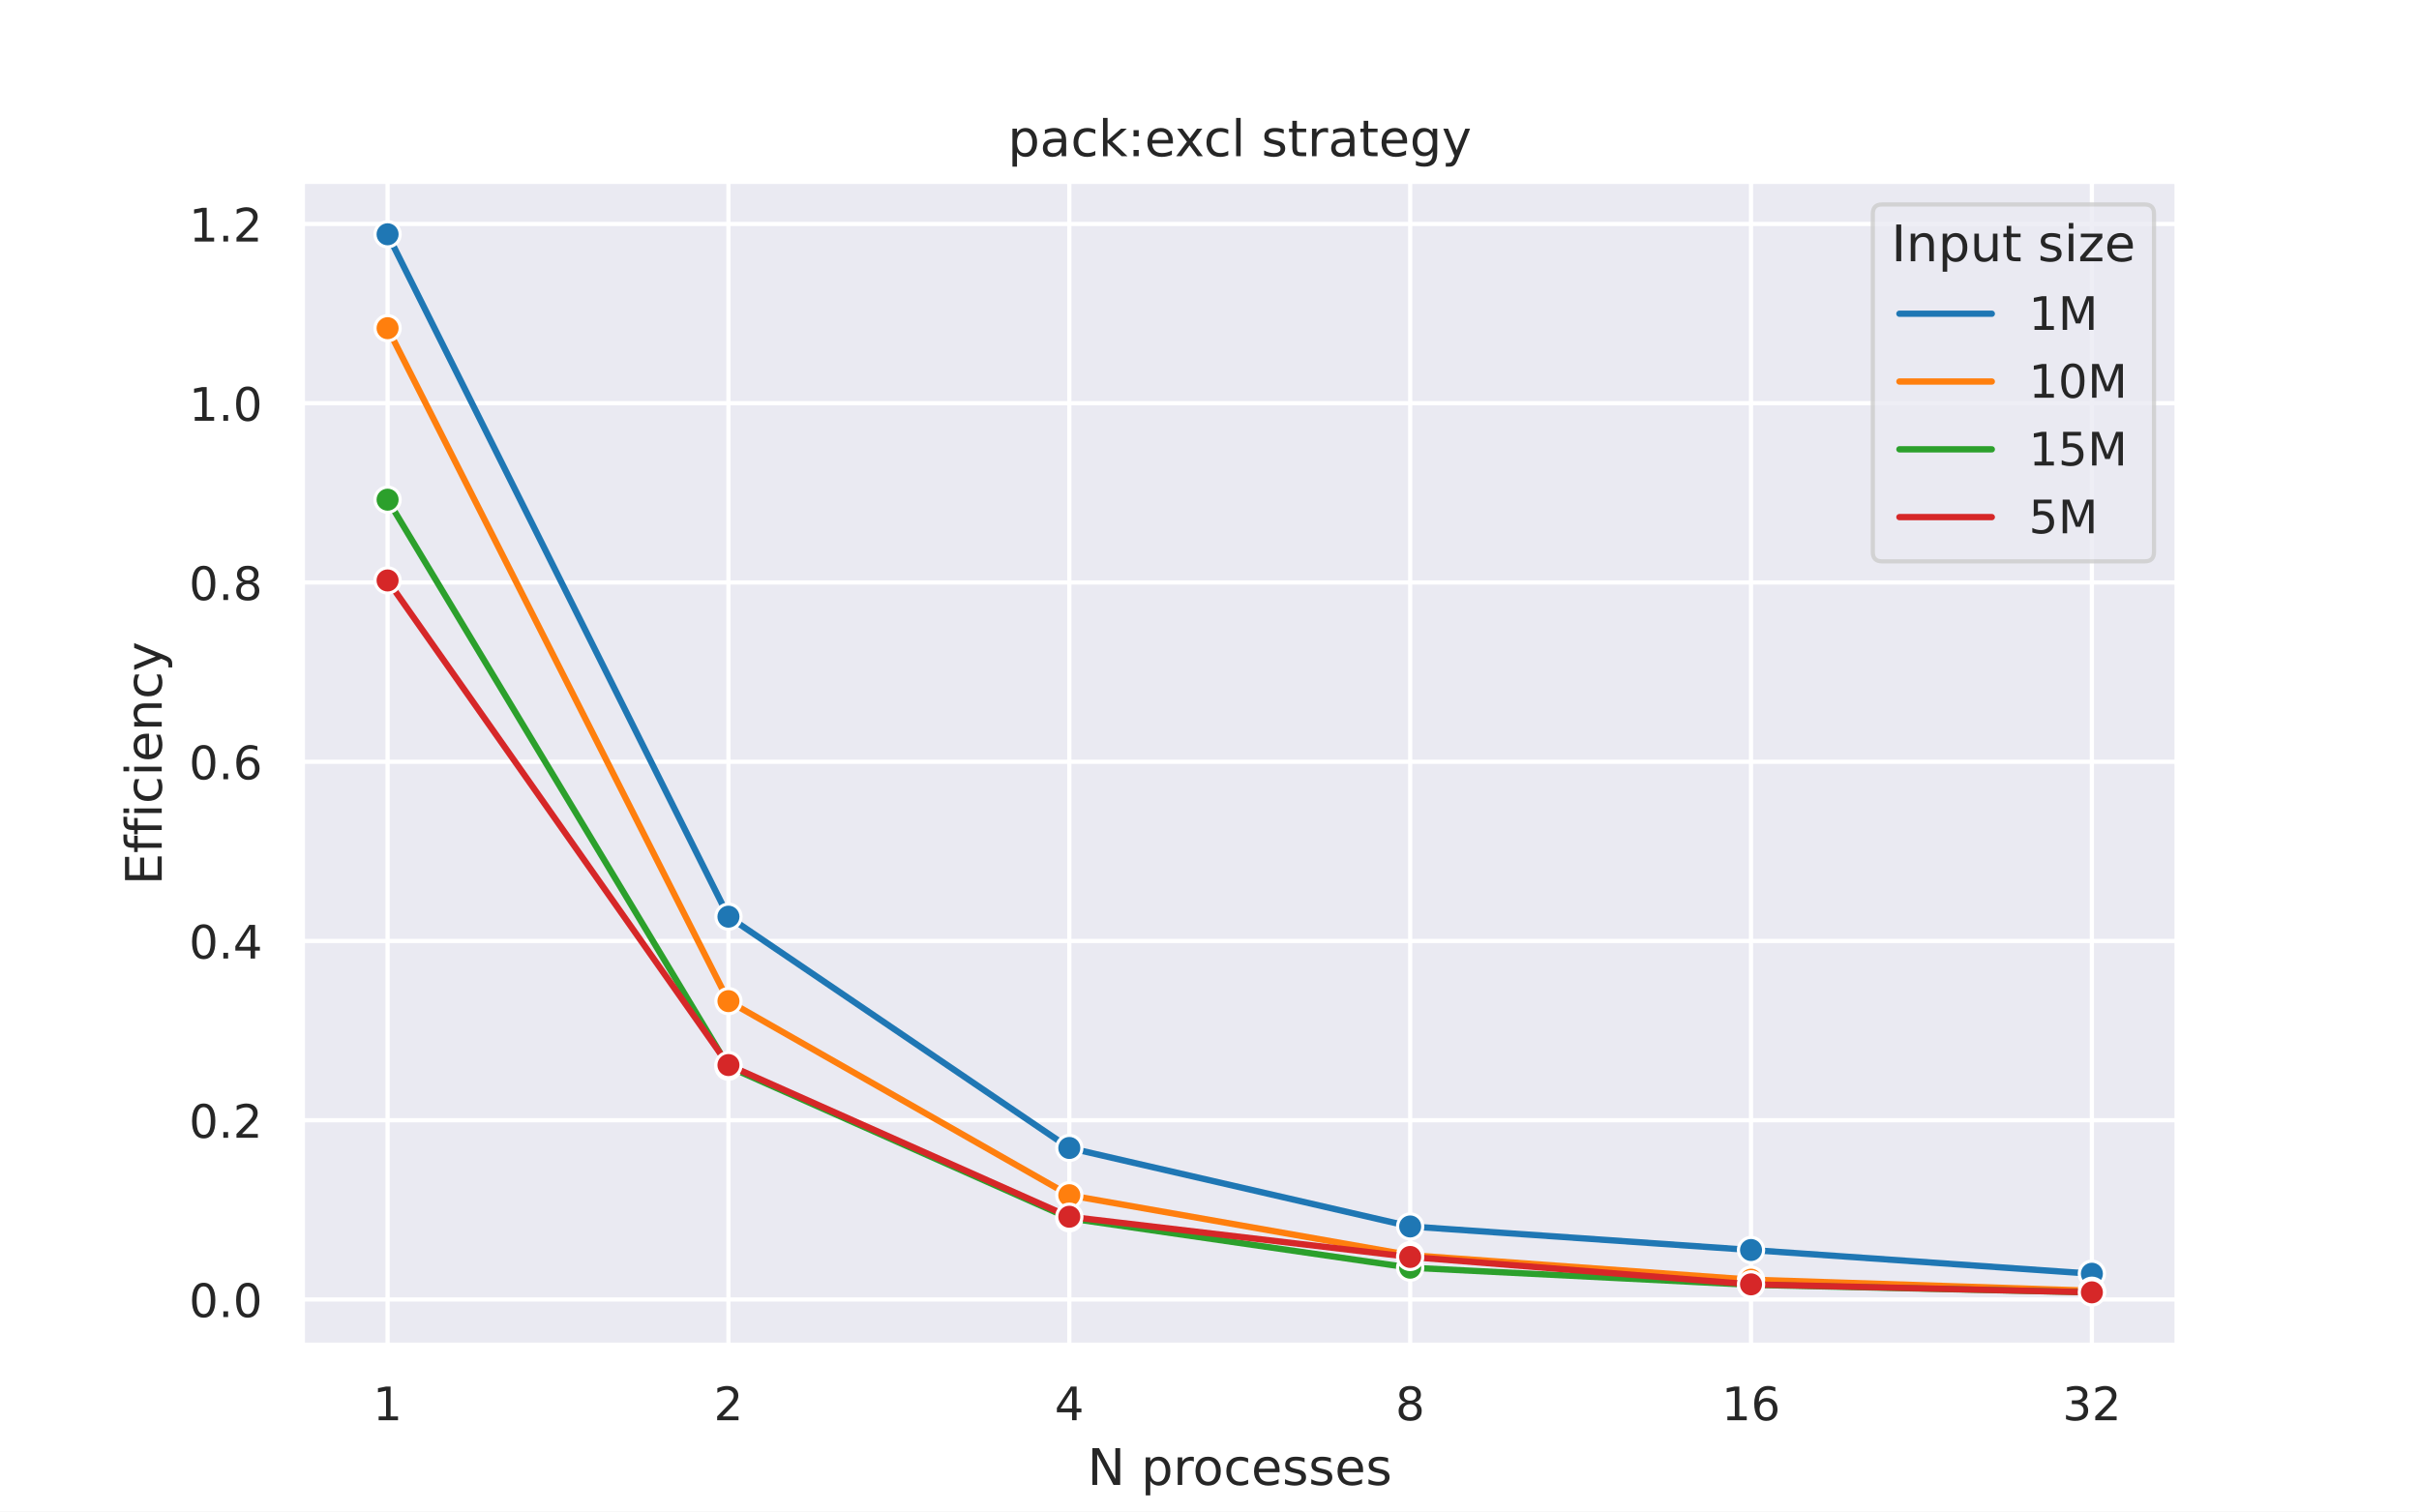
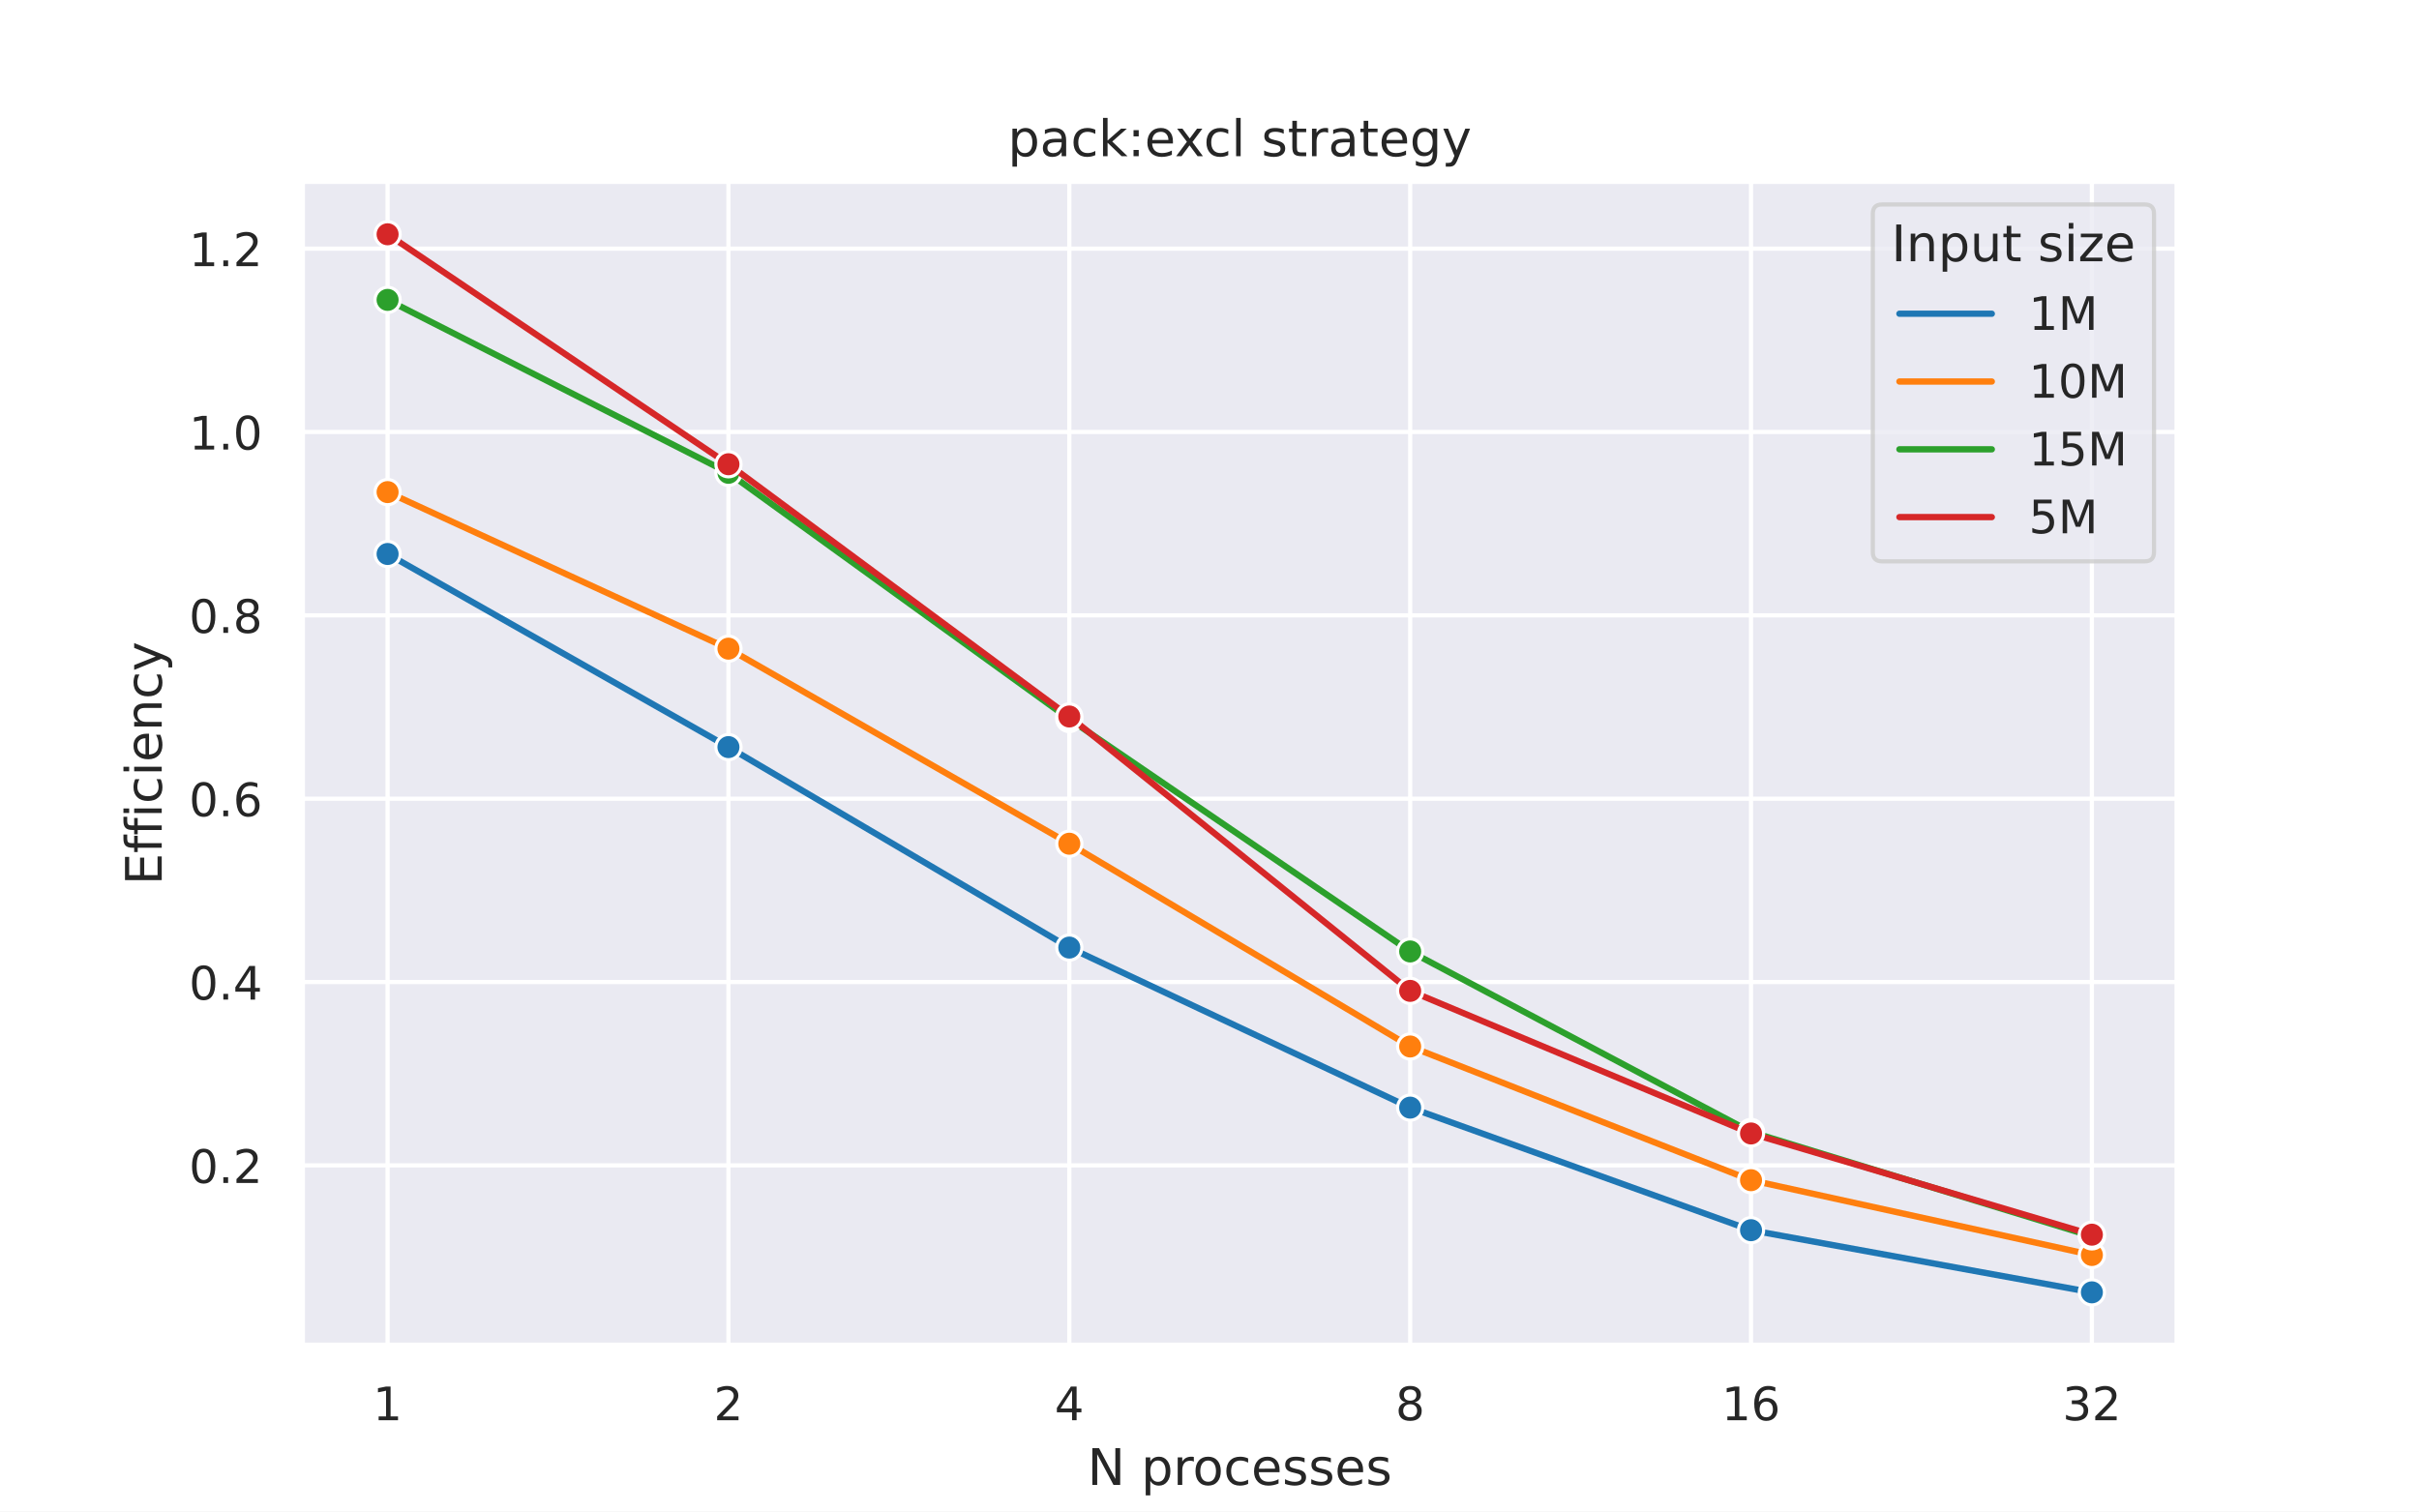
<svg xmlns="http://www.w3.org/2000/svg" xmlns:xlink="http://www.w3.org/1999/xlink" width="576pt" height="360pt" viewBox="0 0 576 360" version="1.1">
  <defs>
    <style type="text/css">*{stroke-linejoin: round; stroke-linecap: butt}</style>
  </defs>
  <g id="figure_1">
    <g id="patch_1">
      <path d="M 0 360  L 576 360  L 576 0  L 0 0  z " style="fill: #ffffff" />
    </g>
    <g id="axes_1">
      <g id="patch_2">
        <path d="M 72 320.4  L 518.4 320.4  L 518.4 43.2  L 72 43.2  z " style="fill: #eaeaf2" />
      </g>
      <g id="matplotlib.axis_1">
        <g id="xtick_1">
          <g id="line2d_1">
-             <path d="M 92.291 320.4  L 92.291 43.2  " clip-path="url(#pd4f9241fd2)" style="fill: none; stroke: #ffffff; stroke-linecap: round" />
+             <path d="M 92.291 320.4  L 92.291 43.2  " clip-path="url(#p848b8f4ec0)" style="fill: none; stroke: #ffffff; stroke-linecap: round" />
          </g>
          <g id="text_1">
            <g style="fill: #262626" transform="translate(88.79153 338.2583) scale(0.11 -0.11)">
              <defs>
                <path id="DejaVuSans-31" d="M 794 531  L 1825 531  L 1825 4091  L 703 3866  L 703 4441  L 1819 4666  L 2450 4666  L 2450 531  L 3481 531  L 3481 0  L 794 0  L 794 531  z " transform="scale(0.015625)" />
              </defs>
              <use xlink:href="#DejaVuSans-31" />
            </g>
          </g>
        </g>
        <g id="xtick_2">
          <g id="line2d_2">
-             <path d="M 173.455 320.4  L 173.455 43.2  " clip-path="url(#pd4f9241fd2)" style="fill: none; stroke: #ffffff; stroke-linecap: round" />
+             <path d="M 173.455 320.4  L 173.455 43.2  " clip-path="url(#p848b8f4ec0)" style="fill: none; stroke: #ffffff; stroke-linecap: round" />
          </g>
          <g id="text_2">
            <g style="fill: #262626" transform="translate(169.9552 338.2583) scale(0.11 -0.11)">
              <defs>
                <path id="DejaVuSans-32" d="M 1228 531  L 3431 531  L 3431 0  L 469 0  L 469 531  Q 828 903 1448 1529  Q 2069 2156 2228 2338  Q 2531 2678 2651 2914  Q 2772 3150 2772 3378  Q 2772 3750 2511 3984  Q 2250 4219 1831 4219  Q 1534 4219 1204 4116  Q 875 4013 500 3803  L 500 4441  Q 881 4594 1212 4672  Q 1544 4750 1819 4750  Q 2544 4750 2975 4387  Q 3406 4025 3406 3419  Q 3406 3131 3298 2873  Q 3191 2616 2906 2266  Q 2828 2175 2409 1742  Q 1991 1309 1228 531  z " transform="scale(0.015625)" />
              </defs>
              <use xlink:href="#DejaVuSans-32" />
            </g>
          </g>
        </g>
        <g id="xtick_3">
          <g id="line2d_3">
-             <path d="M 254.618 320.4  L 254.618 43.2  " clip-path="url(#pd4f9241fd2)" style="fill: none; stroke: #ffffff; stroke-linecap: round" />
+             <path d="M 254.618 320.4  L 254.618 43.2  " clip-path="url(#p848b8f4ec0)" style="fill: none; stroke: #ffffff; stroke-linecap: round" />
          </g>
          <g id="text_3">
            <g style="fill: #262626" transform="translate(251.1188 338.2583) scale(0.11 -0.11)">
              <defs>
                <path id="DejaVuSans-34" d="M 2419 4116  L 825 1625  L 2419 1625  L 2419 4116  z M 2253 4666  L 3047 4666  L 3047 1625  L 3713 1625  L 3713 1100  L 3047 1100  L 3047 0  L 2419 0  L 2419 1100  L 313 1100  L 313 1709  L 2253 4666  z " transform="scale(0.015625)" />
              </defs>
              <use xlink:href="#DejaVuSans-34" />
            </g>
          </g>
        </g>
        <g id="xtick_4">
          <g id="line2d_4">
-             <path d="M 335.782 320.4  L 335.782 43.2  " clip-path="url(#pd4f9241fd2)" style="fill: none; stroke: #ffffff; stroke-linecap: round" />
+             <path d="M 335.782 320.4  L 335.782 43.2  " clip-path="url(#p848b8f4ec0)" style="fill: none; stroke: #ffffff; stroke-linecap: round" />
          </g>
          <g id="text_4">
            <g style="fill: #262626" transform="translate(332.2824 338.2583) scale(0.11 -0.11)">
              <defs>
                <path id="DejaVuSans-38" d="M 2034 2216  Q 1584 2216 1326 1975  Q 1069 1734 1069 1313  Q 1069 891 1326 650  Q 1584 409 2034 409  Q 2484 409 2743 651  Q 3003 894 3003 1313  Q 3003 1734 2745 1975  Q 2488 2216 2034 2216  z M 1403 2484  Q 997 2584 770 2862  Q 544 3141 544 3541  Q 544 4100 942 4425  Q 1341 4750 2034 4750  Q 2731 4750 3128 4425  Q 3525 4100 3525 3541  Q 3525 3141 3298 2862  Q 3072 2584 2669 2484  Q 3125 2378 3379 2068  Q 3634 1759 3634 1313  Q 3634 634 3220 271  Q 2806 -91 2034 -91  Q 1263 -91 848 271  Q 434 634 434 1313  Q 434 1759 690 2068  Q 947 2378 1403 2484  z M 1172 3481  Q 1172 3119 1398 2916  Q 1625 2713 2034 2713  Q 2441 2713 2670 2916  Q 2900 3119 2900 3481  Q 2900 3844 2670 4047  Q 2441 4250 2034 4250  Q 1625 4250 1398 4047  Q 1172 3844 1172 3481  z " transform="scale(0.015625)" />
              </defs>
              <use xlink:href="#DejaVuSans-38" />
            </g>
          </g>
        </g>
        <g id="xtick_5">
          <g id="line2d_5">
-             <path d="M 416.945 320.4  L 416.945 43.2  " clip-path="url(#pd4f9241fd2)" style="fill: none; stroke: #ffffff; stroke-linecap: round" />
+             <path d="M 416.945 320.4  L 416.945 43.2  " clip-path="url(#p848b8f4ec0)" style="fill: none; stroke: #ffffff; stroke-linecap: round" />
          </g>
          <g id="text_5">
            <g style="fill: #262626" transform="translate(409.9467 338.2583) scale(0.11 -0.11)">
              <defs>
                <path id="DejaVuSans-36" d="M 2113 2584  Q 1688 2584 1439 2293  Q 1191 2003 1191 1497  Q 1191 994 1439 701  Q 1688 409 2113 409  Q 2538 409 2786 701  Q 3034 994 3034 1497  Q 3034 2003 2786 2293  Q 2538 2584 2113 2584  z M 3366 4563  L 3366 3988  Q 3128 4100 2886 4159  Q 2644 4219 2406 4219  Q 1781 4219 1451 3797  Q 1122 3375 1075 2522  Q 1259 2794 1537 2939  Q 1816 3084 2150 3084  Q 2853 3084 3261 2657  Q 3669 2231 3669 1497  Q 3669 778 3244 343  Q 2819 -91 2113 -91  Q 1303 -91 875 529  Q 447 1150 447 2328  Q 447 3434 972 4092  Q 1497 4750 2381 4750  Q 2619 4750 2861 4703  Q 3103 4656 3366 4563  z " transform="scale(0.015625)" />
              </defs>
              <use xlink:href="#DejaVuSans-31" />
              <use xlink:href="#DejaVuSans-36" x="63.623" />
            </g>
          </g>
        </g>
        <g id="xtick_6">
          <g id="line2d_6">
-             <path d="M 498.109 320.4  L 498.109 43.2  " clip-path="url(#pd4f9241fd2)" style="fill: none; stroke: #ffffff; stroke-linecap: round" />
+             <path d="M 498.109 320.4  L 498.109 43.2  " clip-path="url(#p848b8f4ec0)" style="fill: none; stroke: #ffffff; stroke-linecap: round" />
          </g>
          <g id="text_6">
            <g style="fill: #262626" transform="translate(491.1103 338.2583) scale(0.11 -0.11)">
              <defs>
                <path id="DejaVuSans-33" d="M 2597 2516  Q 3050 2419 3304 2112  Q 3559 1806 3559 1356  Q 3559 666 3084 287  Q 2609 -91 1734 -91  Q 1441 -91 1130 -33  Q 819 25 488 141  L 488 750  Q 750 597 1062 519  Q 1375 441 1716 441  Q 2309 441 2620 675  Q 2931 909 2931 1356  Q 2931 1769 2642 2001  Q 2353 2234 1838 2234  L 1294 2234  L 1294 2753  L 1863 2753  Q 2328 2753 2575 2939  Q 2822 3125 2822 3475  Q 2822 3834 2567 4026  Q 2313 4219 1838 4219  Q 1578 4219 1281 4162  Q 984 4106 628 3988  L 628 4550  Q 988 4650 1302 4700  Q 1616 4750 1894 4750  Q 2613 4750 3031 4423  Q 3450 4097 3450 3541  Q 3450 3153 3228 2886  Q 3006 2619 2597 2516  z " transform="scale(0.015625)" />
              </defs>
              <use xlink:href="#DejaVuSans-33" />
              <use xlink:href="#DejaVuSans-32" x="63.623" />
            </g>
          </g>
        </g>
        <g id="text_7">
          <g style="fill: #262626" transform="translate(258.9328 353.6641) scale(0.12 -0.12)">
            <defs>
              <path id="DejaVuSans-4e" d="M 628 4666  L 1478 4666  L 3547 763  L 3547 4666  L 4159 4666  L 4159 0  L 3309 0  L 1241 3903  L 1241 0  L 628 0  L 628 4666  z " transform="scale(0.015625)" />
              <path id="DejaVuSans-20" transform="scale(0.015625)" />
              <path id="DejaVuSans-70" d="M 1159 525  L 1159 -1331  L 581 -1331  L 581 3500  L 1159 3500  L 1159 2969  Q 1341 3281 1617 3432  Q 1894 3584 2278 3584  Q 2916 3584 3314 3078  Q 3713 2572 3713 1747  Q 3713 922 3314 415  Q 2916 -91 2278 -91  Q 1894 -91 1617 61  Q 1341 213 1159 525  z M 3116 1747  Q 3116 2381 2855 2742  Q 2594 3103 2138 3103  Q 1681 3103 1420 2742  Q 1159 2381 1159 1747  Q 1159 1113 1420 752  Q 1681 391 2138 391  Q 2594 391 2855 752  Q 3116 1113 3116 1747  z " transform="scale(0.015625)" />
              <path id="DejaVuSans-72" d="M 2631 2963  Q 2534 3019 2420 3045  Q 2306 3072 2169 3072  Q 1681 3072 1420 2755  Q 1159 2438 1159 1844  L 1159 0  L 581 0  L 581 3500  L 1159 3500  L 1159 2956  Q 1341 3275 1631 3429  Q 1922 3584 2338 3584  Q 2397 3584 2469 3576  Q 2541 3569 2628 3553  L 2631 2963  z " transform="scale(0.015625)" />
              <path id="DejaVuSans-6f" d="M 1959 3097  Q 1497 3097 1228 2736  Q 959 2375 959 1747  Q 959 1119 1226 758  Q 1494 397 1959 397  Q 2419 397 2687 759  Q 2956 1122 2956 1747  Q 2956 2369 2687 2733  Q 2419 3097 1959 3097  z M 1959 3584  Q 2709 3584 3137 3096  Q 3566 2609 3566 1747  Q 3566 888 3137 398  Q 2709 -91 1959 -91  Q 1206 -91 779 398  Q 353 888 353 1747  Q 353 2609 779 3096  Q 1206 3584 1959 3584  z " transform="scale(0.015625)" />
              <path id="DejaVuSans-63" d="M 3122 3366  L 3122 2828  Q 2878 2963 2633 3030  Q 2388 3097 2138 3097  Q 1578 3097 1268 2742  Q 959 2388 959 1747  Q 959 1106 1268 751  Q 1578 397 2138 397  Q 2388 397 2633 464  Q 2878 531 3122 666  L 3122 134  Q 2881 22 2623 -34  Q 2366 -91 2075 -91  Q 1284 -91 818 406  Q 353 903 353 1747  Q 353 2603 823 3093  Q 1294 3584 2113 3584  Q 2378 3584 2631 3529  Q 2884 3475 3122 3366  z " transform="scale(0.015625)" />
              <path id="DejaVuSans-65" d="M 3597 1894  L 3597 1613  L 953 1613  Q 991 1019 1311 708  Q 1631 397 2203 397  Q 2534 397 2845 478  Q 3156 559 3463 722  L 3463 178  Q 3153 47 2828 -22  Q 2503 -91 2169 -91  Q 1331 -91 842 396  Q 353 884 353 1716  Q 353 2575 817 3079  Q 1281 3584 2069 3584  Q 2775 3584 3186 3129  Q 3597 2675 3597 1894  z M 3022 2063  Q 3016 2534 2758 2815  Q 2500 3097 2075 3097  Q 1594 3097 1305 2825  Q 1016 2553 972 2059  L 3022 2063  z " transform="scale(0.015625)" />
              <path id="DejaVuSans-73" d="M 2834 3397  L 2834 2853  Q 2591 2978 2328 3040  Q 2066 3103 1784 3103  Q 1356 3103 1142 2972  Q 928 2841 928 2578  Q 928 2378 1081 2264  Q 1234 2150 1697 2047  L 1894 2003  Q 2506 1872 2764 1633  Q 3022 1394 3022 966  Q 3022 478 2636 193  Q 2250 -91 1575 -91  Q 1294 -91 989 -36  Q 684 19 347 128  L 347 722  Q 666 556 975 473  Q 1284 391 1588 391  Q 1994 391 2212 530  Q 2431 669 2431 922  Q 2431 1156 2273 1281  Q 2116 1406 1581 1522  L 1381 1569  Q 847 1681 609 1914  Q 372 2147 372 2553  Q 372 3047 722 3315  Q 1072 3584 1716 3584  Q 2034 3584 2315 3537  Q 2597 3491 2834 3397  z " transform="scale(0.015625)" />
            </defs>
            <use xlink:href="#DejaVuSans-4e" />
            <use xlink:href="#DejaVuSans-20" x="74.805" />
            <use xlink:href="#DejaVuSans-70" x="106.592" />
            <use xlink:href="#DejaVuSans-72" x="170.068" />
            <use xlink:href="#DejaVuSans-6f" x="208.932" />
            <use xlink:href="#DejaVuSans-63" x="270.113" />
            <use xlink:href="#DejaVuSans-65" x="325.094" />
            <use xlink:href="#DejaVuSans-73" x="386.617" />
            <use xlink:href="#DejaVuSans-73" x="438.717" />
            <use xlink:href="#DejaVuSans-65" x="490.816" />
            <use xlink:href="#DejaVuSans-73" x="552.34" />
          </g>
        </g>
      </g>
      <g id="matplotlib.axis_2">
        <g id="ytick_1">
          <g id="line2d_7">
-             <path d="M 72 309.501  L 518.4 309.501  " clip-path="url(#pd4f9241fd2)" style="fill: none; stroke: #ffffff; stroke-linecap: round" />
+             <path d="M 72 277.565  L 518.4 277.565  " clip-path="url(#p848b8f4ec0)" style="fill: none; stroke: #ffffff; stroke-linecap: round" />
          </g>
          <g id="text_8">
-             <g style="fill: #262626" transform="translate(45.00656 313.6804) scale(0.11 -0.11)">
+             <g style="fill: #262626" transform="translate(45.00656 281.7443) scale(0.11 -0.11)">
              <defs>
                <path id="DejaVuSans-30" d="M 2034 4250  Q 1547 4250 1301 3770  Q 1056 3291 1056 2328  Q 1056 1369 1301 889  Q 1547 409 2034 409  Q 2525 409 2770 889  Q 3016 1369 3016 2328  Q 3016 3291 2770 3770  Q 2525 4250 2034 4250  z M 2034 4750  Q 2819 4750 3233 4129  Q 3647 3509 3647 2328  Q 3647 1150 3233 529  Q 2819 -91 2034 -91  Q 1250 -91 836 529  Q 422 1150 422 2328  Q 422 3509 836 4129  Q 1250 4750 2034 4750  z " transform="scale(0.015625)" />
                <path id="DejaVuSans-2e" d="M 684 794  L 1344 794  L 1344 0  L 684 0  L 684 794  z " transform="scale(0.015625)" />
              </defs>
              <use xlink:href="#DejaVuSans-30" />
              <use xlink:href="#DejaVuSans-2e" x="63.623" />
-               <use xlink:href="#DejaVuSans-30" x="95.41" />
+               <use xlink:href="#DejaVuSans-32" x="95.41" />
            </g>
          </g>
        </g>
        <g id="ytick_2">
          <g id="line2d_8">
-             <path d="M 72 266.807  L 518.4 266.807  " clip-path="url(#pd4f9241fd2)" style="fill: none; stroke: #ffffff; stroke-linecap: round" />
+             <path d="M 72 233.895  L 518.4 233.895  " clip-path="url(#p848b8f4ec0)" style="fill: none; stroke: #ffffff; stroke-linecap: round" />
          </g>
          <g id="text_9">
-             <g style="fill: #262626" transform="translate(45.00656 270.9863) scale(0.11 -0.11)">
+             <g style="fill: #262626" transform="translate(45.00656 238.0742) scale(0.11 -0.11)">
              <use xlink:href="#DejaVuSans-30" />
              <use xlink:href="#DejaVuSans-2e" x="63.623" />
-               <use xlink:href="#DejaVuSans-32" x="95.41" />
+               <use xlink:href="#DejaVuSans-34" x="95.41" />
            </g>
          </g>
        </g>
        <g id="ytick_3">
          <g id="line2d_9">
-             <path d="M 72 224.113  L 518.4 224.113  " clip-path="url(#pd4f9241fd2)" style="fill: none; stroke: #ffffff; stroke-linecap: round" />
+             <path d="M 72 190.225  L 518.4 190.225  " clip-path="url(#p848b8f4ec0)" style="fill: none; stroke: #ffffff; stroke-linecap: round" />
          </g>
          <g id="text_10">
-             <g style="fill: #262626" transform="translate(45.00656 228.2923) scale(0.11 -0.11)">
+             <g style="fill: #262626" transform="translate(45.00656 194.4042) scale(0.11 -0.11)">
              <use xlink:href="#DejaVuSans-30" />
              <use xlink:href="#DejaVuSans-2e" x="63.623" />
-               <use xlink:href="#DejaVuSans-34" x="95.41" />
+               <use xlink:href="#DejaVuSans-36" x="95.41" />
            </g>
          </g>
        </g>
        <g id="ytick_4">
          <g id="line2d_10">
-             <path d="M 72 181.419  L 518.4 181.419  " clip-path="url(#pd4f9241fd2)" style="fill: none; stroke: #ffffff; stroke-linecap: round" />
+             <path d="M 72 146.555  L 518.4 146.555  " clip-path="url(#p848b8f4ec0)" style="fill: none; stroke: #ffffff; stroke-linecap: round" />
          </g>
          <g id="text_11">
-             <g style="fill: #262626" transform="translate(45.00656 185.5983) scale(0.11 -0.11)">
+             <g style="fill: #262626" transform="translate(45.00656 150.7341) scale(0.11 -0.11)">
              <use xlink:href="#DejaVuSans-30" />
              <use xlink:href="#DejaVuSans-2e" x="63.623" />
-               <use xlink:href="#DejaVuSans-36" x="95.41" />
+               <use xlink:href="#DejaVuSans-38" x="95.41" />
            </g>
          </g>
        </g>
        <g id="ytick_5">
          <g id="line2d_11">
-             <path d="M 72 138.725  L 518.4 138.725  " clip-path="url(#pd4f9241fd2)" style="fill: none; stroke: #ffffff; stroke-linecap: round" />
+             <path d="M 72 102.885  L 518.4 102.885  " clip-path="url(#p848b8f4ec0)" style="fill: none; stroke: #ffffff; stroke-linecap: round" />
          </g>
          <g id="text_12">
-             <g style="fill: #262626" transform="translate(45.00656 142.9043) scale(0.11 -0.11)">
-               <use xlink:href="#DejaVuSans-30" />
-               <use xlink:href="#DejaVuSans-2e" x="63.623" />
-               <use xlink:href="#DejaVuSans-38" x="95.41" />
+             <g style="fill: #262626" transform="translate(45.00656 107.064) scale(0.11 -0.11)">
+               <use xlink:href="#DejaVuSans-31" />
+               <use xlink:href="#DejaVuSans-2e" x="63.623" />
+               <use xlink:href="#DejaVuSans-30" x="95.41" />
            </g>
          </g>
        </g>
        <g id="ytick_6">
          <g id="line2d_12">
-             <path d="M 72 96.031  L 518.4 96.031  " clip-path="url(#pd4f9241fd2)" style="fill: none; stroke: #ffffff; stroke-linecap: round" />
+             <path d="M 72 59.215  L 518.4 59.215  " clip-path="url(#p848b8f4ec0)" style="fill: none; stroke: #ffffff; stroke-linecap: round" />
          </g>
          <g id="text_13">
-             <g style="fill: #262626" transform="translate(45.00656 100.2102) scale(0.11 -0.11)">
+             <g style="fill: #262626" transform="translate(45.00656 63.39393) scale(0.11 -0.11)">
              <use xlink:href="#DejaVuSans-31" />
              <use xlink:href="#DejaVuSans-2e" x="63.623" />
-               <use xlink:href="#DejaVuSans-30" x="95.41" />
-             </g>
-           </g>
-         </g>
-         <g id="ytick_7">
-           <g id="line2d_13">
-             <path d="M 72 53.337  L 518.4 53.337  " clip-path="url(#pd4f9241fd2)" style="fill: none; stroke: #ffffff; stroke-linecap: round" />
-           </g>
-           <g id="text_14">
-             <g style="fill: #262626" transform="translate(45.00656 57.5162) scale(0.11 -0.11)">
-               <use xlink:href="#DejaVuSans-31" />
-               <use xlink:href="#DejaVuSans-2e" x="63.623" />
              <use xlink:href="#DejaVuSans-32" x="95.41" />
            </g>
          </g>
        </g>
-         <g id="text_15">
+         <g id="text_14">
          <g style="fill: #262626" transform="translate(38.51094 210.7931) rotate(-90) scale(0.12 -0.12)">
            <defs>
              <path id="DejaVuSans-45" d="M 628 4666  L 3578 4666  L 3578 4134  L 1259 4134  L 1259 2753  L 3481 2753  L 3481 2222  L 1259 2222  L 1259 531  L 3634 531  L 3634 0  L 628 0  L 628 4666  z " transform="scale(0.015625)" />
              <path id="DejaVuSans-66" d="M 2375 4863  L 2375 4384  L 1825 4384  Q 1516 4384 1395 4259  Q 1275 4134 1275 3809  L 1275 3500  L 2222 3500  L 2222 3053  L 1275 3053  L 1275 0  L 697 0  L 697 3053  L 147 3053  L 147 3500  L 697 3500  L 697 3744  Q 697 4328 969 4595  Q 1241 4863 1831 4863  L 2375 4863  z " transform="scale(0.015625)" />
              <path id="DejaVuSans-69" d="M 603 3500  L 1178 3500  L 1178 0  L 603 0  L 603 3500  z M 603 4863  L 1178 4863  L 1178 4134  L 603 4134  L 603 4863  z " transform="scale(0.015625)" />
              <path id="DejaVuSans-6e" d="M 3513 2113  L 3513 0  L 2938 0  L 2938 2094  Q 2938 2591 2744 2837  Q 2550 3084 2163 3084  Q 1697 3084 1428 2787  Q 1159 2491 1159 1978  L 1159 0  L 581 0  L 581 3500  L 1159 3500  L 1159 2956  Q 1366 3272 1645 3428  Q 1925 3584 2291 3584  Q 2894 3584 3203 3211  Q 3513 2838 3513 2113  z " transform="scale(0.015625)" />
              <path id="DejaVuSans-79" d="M 2059 -325  Q 1816 -950 1584 -1140  Q 1353 -1331 966 -1331  L 506 -1331  L 506 -850  L 844 -850  Q 1081 -850 1212 -737  Q 1344 -625 1503 -206  L 1606 56  L 191 3500  L 800 3500  L 1894 763  L 2988 3500  L 3597 3500  L 2059 -325  z " transform="scale(0.015625)" />
            </defs>
            <use xlink:href="#DejaVuSans-45" />
            <use xlink:href="#DejaVuSans-66" x="63.184" />
            <use xlink:href="#DejaVuSans-66" x="98.389" />
            <use xlink:href="#DejaVuSans-69" x="133.594" />
            <use xlink:href="#DejaVuSans-63" x="161.377" />
            <use xlink:href="#DejaVuSans-69" x="216.357" />
            <use xlink:href="#DejaVuSans-65" x="244.141" />
            <use xlink:href="#DejaVuSans-6e" x="305.664" />
            <use xlink:href="#DejaVuSans-63" x="369.043" />
            <use xlink:href="#DejaVuSans-79" x="424.023" />
          </g>
        </g>
      </g>
+       <g id="line2d_13">
+         <path d="M 92.291 131.943  L 173.455 177.937  L 254.618 225.685  L 335.782 263.803  L 416.945 292.998  L 498.109 307.8  " clip-path="url(#p848b8f4ec0)" style="fill: none; stroke: #1f77b4; stroke-width: 1.5; stroke-linecap: round" />
+         <defs>
+           <path id="mfb823c9688" d="M 0 3  C 0.796 3 1.559 2.684 2.121 2.121  C 2.684 1.559 3 0.796 3 0  C 3 -0.796 2.684 -1.559 2.121 -2.121  C 1.559 -2.684 0.796 -3 0 -3  C -0.796 -3 -1.559 -2.684 -2.121 -2.121  C -2.684 -1.559 -3 -0.796 -3 0  C -3 0.796 -2.684 1.559 -2.121 2.121  C -1.559 2.684 -0.796 3 0 3  z " style="stroke: #ffffff; stroke-width: 0.75" />
+         </defs>
+         <g clip-path="url(#p848b8f4ec0)">
+           <use xlink:href="#mfb823c9688" x="92.291" y="131.943" style="fill: #1f77b4; stroke: #ffffff; stroke-width: 0.75" />
+           <use xlink:href="#mfb823c9688" x="173.455" y="177.937" style="fill: #1f77b4; stroke: #ffffff; stroke-width: 0.75" />
+           <use xlink:href="#mfb823c9688" x="254.618" y="225.685" style="fill: #1f77b4; stroke: #ffffff; stroke-width: 0.75" />
+           <use xlink:href="#mfb823c9688" x="335.782" y="263.803" style="fill: #1f77b4; stroke: #ffffff; stroke-width: 0.75" />
+           <use xlink:href="#mfb823c9688" x="416.945" y="292.998" style="fill: #1f77b4; stroke: #ffffff; stroke-width: 0.75" />
+           <use xlink:href="#mfb823c9688" x="498.109" y="307.8" style="fill: #1f77b4; stroke: #ffffff; stroke-width: 0.75" />
+         </g>
+       </g>
      <g id="line2d_14">
-         <path d="M 92.291 55.8  L 173.455 218.326  L 254.618 273.413  L 335.782 292.106  L 416.945 297.715  L 498.109 303.367  " clip-path="url(#pd4f9241fd2)" style="fill: none; stroke: #1f77b4; stroke-width: 1.5; stroke-linecap: round" />
+         <path d="M 92.291 117.205  L 173.455 154.493  L 254.618 200.95  L 335.782 249.243  L 416.945 281.089  L 498.109 298.903  " clip-path="url(#p848b8f4ec0)" style="fill: none; stroke: #ff7f0e; stroke-width: 1.5; stroke-linecap: round" />
        <defs>
-           <path id="m5286356273" d="M 0 3  C 0.796 3 1.559 2.684 2.121 2.121  C 2.684 1.559 3 0.796 3 0  C 3 -0.796 2.684 -1.559 2.121 -2.121  C 1.559 -2.684 0.796 -3 0 -3  C -0.796 -3 -1.559 -2.684 -2.121 -2.121  C -2.684 -1.559 -3 -0.796 -3 0  C -3 0.796 -2.684 1.559 -2.121 2.121  C -1.559 2.684 -0.796 3 0 3  z " style="stroke: #ffffff; stroke-width: 0.75" />
+           <path id="m796cb3729d" d="M 0 3  C 0.796 3 1.559 2.684 2.121 2.121  C 2.684 1.559 3 0.796 3 0  C 3 -0.796 2.684 -1.559 2.121 -2.121  C 1.559 -2.684 0.796 -3 0 -3  C -0.796 -3 -1.559 -2.684 -2.121 -2.121  C -2.684 -1.559 -3 -0.796 -3 0  C -3 0.796 -2.684 1.559 -2.121 2.121  C -1.559 2.684 -0.796 3 0 3  z " style="stroke: #ffffff; stroke-width: 0.75" />
        </defs>
-         <g clip-path="url(#pd4f9241fd2)">
-           <use xlink:href="#m5286356273" x="92.291" y="55.8" style="fill: #1f77b4; stroke: #ffffff; stroke-width: 0.75" />
-           <use xlink:href="#m5286356273" x="173.455" y="218.326" style="fill: #1f77b4; stroke: #ffffff; stroke-width: 0.75" />
-           <use xlink:href="#m5286356273" x="254.618" y="273.413" style="fill: #1f77b4; stroke: #ffffff; stroke-width: 0.75" />
-           <use xlink:href="#m5286356273" x="335.782" y="292.106" style="fill: #1f77b4; stroke: #ffffff; stroke-width: 0.75" />
-           <use xlink:href="#m5286356273" x="416.945" y="297.715" style="fill: #1f77b4; stroke: #ffffff; stroke-width: 0.75" />
-           <use xlink:href="#m5286356273" x="498.109" y="303.367" style="fill: #1f77b4; stroke: #ffffff; stroke-width: 0.75" />
+         <g clip-path="url(#p848b8f4ec0)">
+           <use xlink:href="#m796cb3729d" x="92.291" y="117.205" style="fill: #ff7f0e; stroke: #ffffff; stroke-width: 0.75" />
+           <use xlink:href="#m796cb3729d" x="173.455" y="154.493" style="fill: #ff7f0e; stroke: #ffffff; stroke-width: 0.75" />
+           <use xlink:href="#m796cb3729d" x="254.618" y="200.95" style="fill: #ff7f0e; stroke: #ffffff; stroke-width: 0.75" />
+           <use xlink:href="#m796cb3729d" x="335.782" y="249.243" style="fill: #ff7f0e; stroke: #ffffff; stroke-width: 0.75" />
+           <use xlink:href="#m796cb3729d" x="416.945" y="281.089" style="fill: #ff7f0e; stroke: #ffffff; stroke-width: 0.75" />
+           <use xlink:href="#m796cb3729d" x="498.109" y="298.903" style="fill: #ff7f0e; stroke: #ffffff; stroke-width: 0.75" />
        </g>
      </g>
      <g id="line2d_15">
-         <path d="M 92.291 78.164  L 173.455 238.441  L 254.618 284.666  L 335.782 298.943  L 416.945 304.783  L 498.109 307.42  " clip-path="url(#pd4f9241fd2)" style="fill: none; stroke: #ff7f0e; stroke-width: 1.5; stroke-linecap: round" />
+         <path d="M 92.291 71.424  L 173.455 112.611  L 254.618 171.254  L 335.782 226.61  L 416.945 269.599  L 498.109 294.46  " clip-path="url(#p848b8f4ec0)" style="fill: none; stroke: #2ca02c; stroke-width: 1.5; stroke-linecap: round" />
        <defs>
-           <path id="mf03d6b9e86" d="M 0 3  C 0.796 3 1.559 2.684 2.121 2.121  C 2.684 1.559 3 0.796 3 0  C 3 -0.796 2.684 -1.559 2.121 -2.121  C 1.559 -2.684 0.796 -3 0 -3  C -0.796 -3 -1.559 -2.684 -2.121 -2.121  C -2.684 -1.559 -3 -0.796 -3 0  C -3 0.796 -2.684 1.559 -2.121 2.121  C -1.559 2.684 -0.796 3 0 3  z " style="stroke: #ffffff; stroke-width: 0.75" />
+           <path id="m8adc9baa9f" d="M 0 3  C 0.796 3 1.559 2.684 2.121 2.121  C 2.684 1.559 3 0.796 3 0  C 3 -0.796 2.684 -1.559 2.121 -2.121  C 1.559 -2.684 0.796 -3 0 -3  C -0.796 -3 -1.559 -2.684 -2.121 -2.121  C -2.684 -1.559 -3 -0.796 -3 0  C -3 0.796 -2.684 1.559 -2.121 2.121  C -1.559 2.684 -0.796 3 0 3  z " style="stroke: #ffffff; stroke-width: 0.75" />
        </defs>
-         <g clip-path="url(#pd4f9241fd2)">
-           <use xlink:href="#mf03d6b9e86" x="92.291" y="78.164" style="fill: #ff7f0e; stroke: #ffffff; stroke-width: 0.75" />
-           <use xlink:href="#mf03d6b9e86" x="173.455" y="238.441" style="fill: #ff7f0e; stroke: #ffffff; stroke-width: 0.75" />
-           <use xlink:href="#mf03d6b9e86" x="254.618" y="284.666" style="fill: #ff7f0e; stroke: #ffffff; stroke-width: 0.75" />
-           <use xlink:href="#mf03d6b9e86" x="335.782" y="298.943" style="fill: #ff7f0e; stroke: #ffffff; stroke-width: 0.75" />
-           <use xlink:href="#mf03d6b9e86" x="416.945" y="304.783" style="fill: #ff7f0e; stroke: #ffffff; stroke-width: 0.75" />
-           <use xlink:href="#mf03d6b9e86" x="498.109" y="307.42" style="fill: #ff7f0e; stroke: #ffffff; stroke-width: 0.75" />
+         <g clip-path="url(#p848b8f4ec0)">
+           <use xlink:href="#m8adc9baa9f" x="92.291" y="71.424" style="fill: #2ca02c; stroke: #ffffff; stroke-width: 0.75" />
+           <use xlink:href="#m8adc9baa9f" x="173.455" y="112.611" style="fill: #2ca02c; stroke: #ffffff; stroke-width: 0.75" />
+           <use xlink:href="#m8adc9baa9f" x="254.618" y="171.254" style="fill: #2ca02c; stroke: #ffffff; stroke-width: 0.75" />
+           <use xlink:href="#m8adc9baa9f" x="335.782" y="226.61" style="fill: #2ca02c; stroke: #ffffff; stroke-width: 0.75" />
+           <use xlink:href="#m8adc9baa9f" x="416.945" y="269.599" style="fill: #2ca02c; stroke: #ffffff; stroke-width: 0.75" />
+           <use xlink:href="#m8adc9baa9f" x="498.109" y="294.46" style="fill: #2ca02c; stroke: #ffffff; stroke-width: 0.75" />
        </g>
      </g>
      <g id="line2d_16">
-         <path d="M 92.291 119.011  L 173.455 254.059  L 254.618 290.173  L 335.782 301.927  L 416.945 306.007  L 498.109 307.8  " clip-path="url(#pd4f9241fd2)" style="fill: none; stroke: #2ca02c; stroke-width: 1.5; stroke-linecap: round" />
+         <path d="M 92.291 55.8  L 173.455 110.568  L 254.618 170.65  L 335.782 235.998  L 416.945 269.961  L 498.109 294.064  " clip-path="url(#p848b8f4ec0)" style="fill: none; stroke: #d62728; stroke-width: 1.5; stroke-linecap: round" />
        <defs>
-           <path id="m596d4ee30b" d="M 0 3  C 0.796 3 1.559 2.684 2.121 2.121  C 2.684 1.559 3 0.796 3 0  C 3 -0.796 2.684 -1.559 2.121 -2.121  C 1.559 -2.684 0.796 -3 0 -3  C -0.796 -3 -1.559 -2.684 -2.121 -2.121  C -2.684 -1.559 -3 -0.796 -3 0  C -3 0.796 -2.684 1.559 -2.121 2.121  C -1.559 2.684 -0.796 3 0 3  z " style="stroke: #ffffff; stroke-width: 0.75" />
+           <path id="mcd85861443" d="M 0 3  C 0.796 3 1.559 2.684 2.121 2.121  C 2.684 1.559 3 0.796 3 0  C 3 -0.796 2.684 -1.559 2.121 -2.121  C 1.559 -2.684 0.796 -3 0 -3  C -0.796 -3 -1.559 -2.684 -2.121 -2.121  C -2.684 -1.559 -3 -0.796 -3 0  C -3 0.796 -2.684 1.559 -2.121 2.121  C -1.559 2.684 -0.796 3 0 3  z " style="stroke: #ffffff; stroke-width: 0.75" />
        </defs>
-         <g clip-path="url(#pd4f9241fd2)">
-           <use xlink:href="#m596d4ee30b" x="92.291" y="119.011" style="fill: #2ca02c; stroke: #ffffff; stroke-width: 0.75" />
-           <use xlink:href="#m596d4ee30b" x="173.455" y="254.059" style="fill: #2ca02c; stroke: #ffffff; stroke-width: 0.75" />
-           <use xlink:href="#m596d4ee30b" x="254.618" y="290.173" style="fill: #2ca02c; stroke: #ffffff; stroke-width: 0.75" />
-           <use xlink:href="#m596d4ee30b" x="335.782" y="301.927" style="fill: #2ca02c; stroke: #ffffff; stroke-width: 0.75" />
-           <use xlink:href="#m596d4ee30b" x="416.945" y="306.007" style="fill: #2ca02c; stroke: #ffffff; stroke-width: 0.75" />
-           <use xlink:href="#m596d4ee30b" x="498.109" y="307.8" style="fill: #2ca02c; stroke: #ffffff; stroke-width: 0.75" />
-         </g>
-       </g>
-       <g id="line2d_17">
-         <path d="M 92.291 138.248  L 173.455 253.668  L 254.618 289.792  L 335.782 299.371  L 416.945 305.897  L 498.109 307.8  " clip-path="url(#pd4f9241fd2)" style="fill: none; stroke: #d62728; stroke-width: 1.5; stroke-linecap: round" />
-         <defs>
-           <path id="m18e60a1b72" d="M 0 3  C 0.796 3 1.559 2.684 2.121 2.121  C 2.684 1.559 3 0.796 3 0  C 3 -0.796 2.684 -1.559 2.121 -2.121  C 1.559 -2.684 0.796 -3 0 -3  C -0.796 -3 -1.559 -2.684 -2.121 -2.121  C -2.684 -1.559 -3 -0.796 -3 0  C -3 0.796 -2.684 1.559 -2.121 2.121  C -1.559 2.684 -0.796 3 0 3  z " style="stroke: #ffffff; stroke-width: 0.75" />
-         </defs>
-         <g clip-path="url(#pd4f9241fd2)">
-           <use xlink:href="#m18e60a1b72" x="92.291" y="138.248" style="fill: #d62728; stroke: #ffffff; stroke-width: 0.75" />
-           <use xlink:href="#m18e60a1b72" x="173.455" y="253.668" style="fill: #d62728; stroke: #ffffff; stroke-width: 0.75" />
-           <use xlink:href="#m18e60a1b72" x="254.618" y="289.792" style="fill: #d62728; stroke: #ffffff; stroke-width: 0.75" />
-           <use xlink:href="#m18e60a1b72" x="335.782" y="299.371" style="fill: #d62728; stroke: #ffffff; stroke-width: 0.75" />
-           <use xlink:href="#m18e60a1b72" x="416.945" y="305.897" style="fill: #d62728; stroke: #ffffff; stroke-width: 0.75" />
-           <use xlink:href="#m18e60a1b72" x="498.109" y="307.8" style="fill: #d62728; stroke: #ffffff; stroke-width: 0.75" />
-         </g>
-       </g>
+         <g clip-path="url(#p848b8f4ec0)">
+           <use xlink:href="#mcd85861443" x="92.291" y="55.8" style="fill: #d62728; stroke: #ffffff; stroke-width: 0.75" />
+           <use xlink:href="#mcd85861443" x="173.455" y="110.568" style="fill: #d62728; stroke: #ffffff; stroke-width: 0.75" />
+           <use xlink:href="#mcd85861443" x="254.618" y="170.65" style="fill: #d62728; stroke: #ffffff; stroke-width: 0.75" />
+           <use xlink:href="#mcd85861443" x="335.782" y="235.998" style="fill: #d62728; stroke: #ffffff; stroke-width: 0.75" />
+           <use xlink:href="#mcd85861443" x="416.945" y="269.961" style="fill: #d62728; stroke: #ffffff; stroke-width: 0.75" />
+           <use xlink:href="#mcd85861443" x="498.109" y="294.064" style="fill: #d62728; stroke: #ffffff; stroke-width: 0.75" />
+         </g>
+       </g>
+       <g id="line2d_17" />
      <g id="line2d_18" />
      <g id="line2d_19" />
      <g id="line2d_20" />
-       <g id="line2d_21" />
      <g id="patch_3">
        <path d="M 72 320.4  L 72 43.2  " style="fill: none; stroke: #ffffff; stroke-width: 1.25; stroke-linejoin: miter; stroke-linecap: square" />
      </g>
      <g id="patch_4">
        <path d="M 518.4 320.4  L 518.4 43.2  " style="fill: none; stroke: #ffffff; stroke-width: 1.25; stroke-linejoin: miter; stroke-linecap: square" />
      </g>
      <g id="patch_5">
        <path d="M 72 320.4  L 518.4 320.4  " style="fill: none; stroke: #ffffff; stroke-width: 1.25; stroke-linejoin: miter; stroke-linecap: square" />
      </g>
      <g id="patch_6">
        <path d="M 72 43.2  L 518.4 43.2  " style="fill: none; stroke: #ffffff; stroke-width: 1.25; stroke-linejoin: miter; stroke-linecap: square" />
      </g>
-       <g id="text_16">
+       <g id="text_15">
        <g style="fill: #262626" transform="translate(239.9878 37.2) scale(0.12 -0.12)">
          <defs>
            <path id="DejaVuSans-61" d="M 2194 1759  Q 1497 1759 1228 1600  Q 959 1441 959 1056  Q 959 750 1161 570  Q 1363 391 1709 391  Q 2188 391 2477 730  Q 2766 1069 2766 1631  L 2766 1759  L 2194 1759  z M 3341 1997  L 3341 0  L 2766 0  L 2766 531  Q 2569 213 2275 61  Q 1981 -91 1556 -91  Q 1019 -91 701 211  Q 384 513 384 1019  Q 384 1609 779 1909  Q 1175 2209 1959 2209  L 2766 2209  L 2766 2266  Q 2766 2663 2505 2880  Q 2244 3097 1772 3097  Q 1472 3097 1187 3025  Q 903 2953 641 2809  L 641 3341  Q 956 3463 1253 3523  Q 1550 3584 1831 3584  Q 2591 3584 2966 3190  Q 3341 2797 3341 1997  z " transform="scale(0.015625)" />
            <path id="DejaVuSans-6b" d="M 581 4863  L 1159 4863  L 1159 1991  L 2875 3500  L 3609 3500  L 1753 1863  L 3688 0  L 2938 0  L 1159 1709  L 1159 0  L 581 0  L 581 4863  z " transform="scale(0.015625)" />
            <path id="DejaVuSans-3a" d="M 750 794  L 1409 794  L 1409 0  L 750 0  L 750 794  z M 750 3309  L 1409 3309  L 1409 2516  L 750 2516  L 750 3309  z " transform="scale(0.015625)" />
            <path id="DejaVuSans-78" d="M 3513 3500  L 2247 1797  L 3578 0  L 2900 0  L 1881 1375  L 863 0  L 184 0  L 1544 1831  L 300 3500  L 978 3500  L 1906 2253  L 2834 3500  L 3513 3500  z " transform="scale(0.015625)" />
            <path id="DejaVuSans-6c" d="M 603 4863  L 1178 4863  L 1178 0  L 603 0  L 603 4863  z " transform="scale(0.015625)" />
            <path id="DejaVuSans-74" d="M 1172 4494  L 1172 3500  L 2356 3500  L 2356 3053  L 1172 3053  L 1172 1153  Q 1172 725 1289 603  Q 1406 481 1766 481  L 2356 481  L 2356 0  L 1766 0  Q 1100 0 847 248  Q 594 497 594 1153  L 594 3053  L 172 3053  L 172 3500  L 594 3500  L 594 4494  L 1172 4494  z " transform="scale(0.015625)" />
            <path id="DejaVuSans-67" d="M 2906 1791  Q 2906 2416 2648 2759  Q 2391 3103 1925 3103  Q 1463 3103 1205 2759  Q 947 2416 947 1791  Q 947 1169 1205 825  Q 1463 481 1925 481  Q 2391 481 2648 825  Q 2906 1169 2906 1791  z M 3481 434  Q 3481 -459 3084 -895  Q 2688 -1331 1869 -1331  Q 1566 -1331 1297 -1286  Q 1028 -1241 775 -1147  L 775 -588  Q 1028 -725 1275 -790  Q 1522 -856 1778 -856  Q 2344 -856 2625 -561  Q 2906 -266 2906 331  L 2906 616  Q 2728 306 2450 153  Q 2172 0 1784 0  Q 1141 0 747 490  Q 353 981 353 1791  Q 353 2603 747 3093  Q 1141 3584 1784 3584  Q 2172 3584 2450 3431  Q 2728 3278 2906 2969  L 2906 3500  L 3481 3500  L 3481 434  z " transform="scale(0.015625)" />
          </defs>
          <use xlink:href="#DejaVuSans-70" />
          <use xlink:href="#DejaVuSans-61" x="63.477" />
          <use xlink:href="#DejaVuSans-63" x="124.756" />
          <use xlink:href="#DejaVuSans-6b" x="179.736" />
          <use xlink:href="#DejaVuSans-3a" x="237.646" />
          <use xlink:href="#DejaVuSans-65" x="271.338" />
          <use xlink:href="#DejaVuSans-78" x="331.111" />
          <use xlink:href="#DejaVuSans-63" x="388.541" />
          <use xlink:href="#DejaVuSans-6c" x="443.521" />
          <use xlink:href="#DejaVuSans-20" x="471.305" />
          <use xlink:href="#DejaVuSans-73" x="503.092" />
          <use xlink:href="#DejaVuSans-74" x="555.191" />
          <use xlink:href="#DejaVuSans-72" x="594.4" />
          <use xlink:href="#DejaVuSans-61" x="635.514" />
          <use xlink:href="#DejaVuSans-74" x="696.793" />
          <use xlink:href="#DejaVuSans-65" x="736.002" />
          <use xlink:href="#DejaVuSans-67" x="797.525" />
          <use xlink:href="#DejaVuSans-79" x="861.002" />
        </g>
      </g>
      <g id="legend_1">
        <g id="patch_7">
          <path d="M 448.147 133.697  L 510.7 133.697  Q 512.9 133.697 512.9 131.498  L 512.9 50.9  Q 512.9 48.7 510.7 48.7  L 448.147 48.7  Q 445.947 48.7 445.947 50.9  L 445.947 131.498  Q 445.947 133.697 448.147 133.697  z " style="fill: #eaeaf2; opacity: 0.8; stroke: #cccccc; stroke-linejoin: miter" />
        </g>
-         <g id="text_17">
+         <g id="text_16">
          <g style="fill: #262626" transform="translate(450.3469 62.21813) scale(0.12 -0.12)">
            <defs>
              <path id="DejaVuSans-49" d="M 628 4666  L 1259 4666  L 1259 0  L 628 0  L 628 4666  z " transform="scale(0.015625)" />
              <path id="DejaVuSans-75" d="M 544 1381  L 544 3500  L 1119 3500  L 1119 1403  Q 1119 906 1312 657  Q 1506 409 1894 409  Q 2359 409 2629 706  Q 2900 1003 2900 1516  L 2900 3500  L 3475 3500  L 3475 0  L 2900 0  L 2900 538  Q 2691 219 2414 64  Q 2138 -91 1772 -91  Q 1169 -91 856 284  Q 544 659 544 1381  z M 1991 3584  L 1991 3584  z " transform="scale(0.015625)" />
              <path id="DejaVuSans-7a" d="M 353 3500  L 3084 3500  L 3084 2975  L 922 459  L 3084 459  L 3084 0  L 275 0  L 275 525  L 2438 3041  L 353 3041  L 353 3500  z " transform="scale(0.015625)" />
            </defs>
            <use xlink:href="#DejaVuSans-49" />
            <use xlink:href="#DejaVuSans-6e" x="29.492" />
            <use xlink:href="#DejaVuSans-70" x="92.871" />
            <use xlink:href="#DejaVuSans-75" x="156.348" />
            <use xlink:href="#DejaVuSans-74" x="219.727" />
            <use xlink:href="#DejaVuSans-20" x="258.936" />
            <use xlink:href="#DejaVuSans-73" x="290.723" />
            <use xlink:href="#DejaVuSans-69" x="342.822" />
            <use xlink:href="#DejaVuSans-7a" x="370.605" />
            <use xlink:href="#DejaVuSans-65" x="423.096" />
          </g>
        </g>
-         <g id="line2d_22">
+         <g id="line2d_21">
          <path d="M 452.279 74.722  L 463.279 74.722  L 474.279 74.722  " style="fill: none; stroke: #1f77b4; stroke-width: 1.5; stroke-linecap: round" />
        </g>
-         <g id="text_18">
+         <g id="text_17">
          <g style="fill: #262626" transform="translate(483.0792 78.57203) scale(0.11 -0.11)">
            <defs>
              <path id="DejaVuSans-4d" d="M 628 4666  L 1569 4666  L 2759 1491  L 3956 4666  L 4897 4666  L 4897 0  L 4281 0  L 4281 4097  L 3078 897  L 2444 897  L 1241 4097  L 1241 0  L 628 0  L 628 4666  z " transform="scale(0.015625)" />
            </defs>
            <use xlink:href="#DejaVuSans-31" />
            <use xlink:href="#DejaVuSans-4d" x="63.623" />
          </g>
        </g>
-         <g id="line2d_23">
+         <g id="line2d_22">
          <path d="M 452.279 90.868  L 463.279 90.868  L 474.279 90.868  " style="fill: none; stroke: #ff7f0e; stroke-width: 1.5; stroke-linecap: round" />
        </g>
-         <g id="text_19">
+         <g id="text_18">
          <g style="fill: #262626" transform="translate(483.0792 94.71797) scale(0.11 -0.11)">
            <use xlink:href="#DejaVuSans-31" />
            <use xlink:href="#DejaVuSans-30" x="63.623" />
            <use xlink:href="#DejaVuSans-4d" x="127.246" />
          </g>
        </g>
-         <g id="line2d_24">
+         <g id="line2d_23">
          <path d="M 452.279 107.014  L 463.279 107.014  L 474.279 107.014  " style="fill: none; stroke: #2ca02c; stroke-width: 1.5; stroke-linecap: round" />
        </g>
-         <g id="text_20">
+         <g id="text_19">
          <g style="fill: #262626" transform="translate(483.0792 110.8639) scale(0.11 -0.11)">
            <defs>
              <path id="DejaVuSans-35" d="M 691 4666  L 3169 4666  L 3169 4134  L 1269 4134  L 1269 2991  Q 1406 3038 1543 3061  Q 1681 3084 1819 3084  Q 2600 3084 3056 2656  Q 3513 2228 3513 1497  Q 3513 744 3044 326  Q 2575 -91 1722 -91  Q 1428 -91 1123 -41  Q 819 9 494 109  L 494 744  Q 775 591 1075 516  Q 1375 441 1709 441  Q 2250 441 2565 725  Q 2881 1009 2881 1497  Q 2881 1984 2565 2268  Q 2250 2553 1709 2553  Q 1456 2553 1204 2497  Q 953 2441 691 2322  L 691 4666  z " transform="scale(0.015625)" />
            </defs>
            <use xlink:href="#DejaVuSans-31" />
            <use xlink:href="#DejaVuSans-35" x="63.623" />
            <use xlink:href="#DejaVuSans-4d" x="127.246" />
          </g>
        </g>
-         <g id="line2d_25">
+         <g id="line2d_24">
          <path d="M 452.279 123.16  L 463.279 123.16  L 474.279 123.16  " style="fill: none; stroke: #d62728; stroke-width: 1.5; stroke-linecap: round" />
        </g>
-         <g id="text_21">
+         <g id="text_20">
          <g style="fill: #262626" transform="translate(483.0792 127.0098) scale(0.11 -0.11)">
            <use xlink:href="#DejaVuSans-35" />
            <use xlink:href="#DejaVuSans-4d" x="63.623" />
          </g>
        </g>
      </g>
    </g>
  </g>
  <defs>
-     <clipPath id="pd4f9241fd2">
+     <clipPath id="p848b8f4ec0">
      <rect x="72" y="43.2" width="446.4" height="277.2" />
    </clipPath>
  </defs>
</svg>
